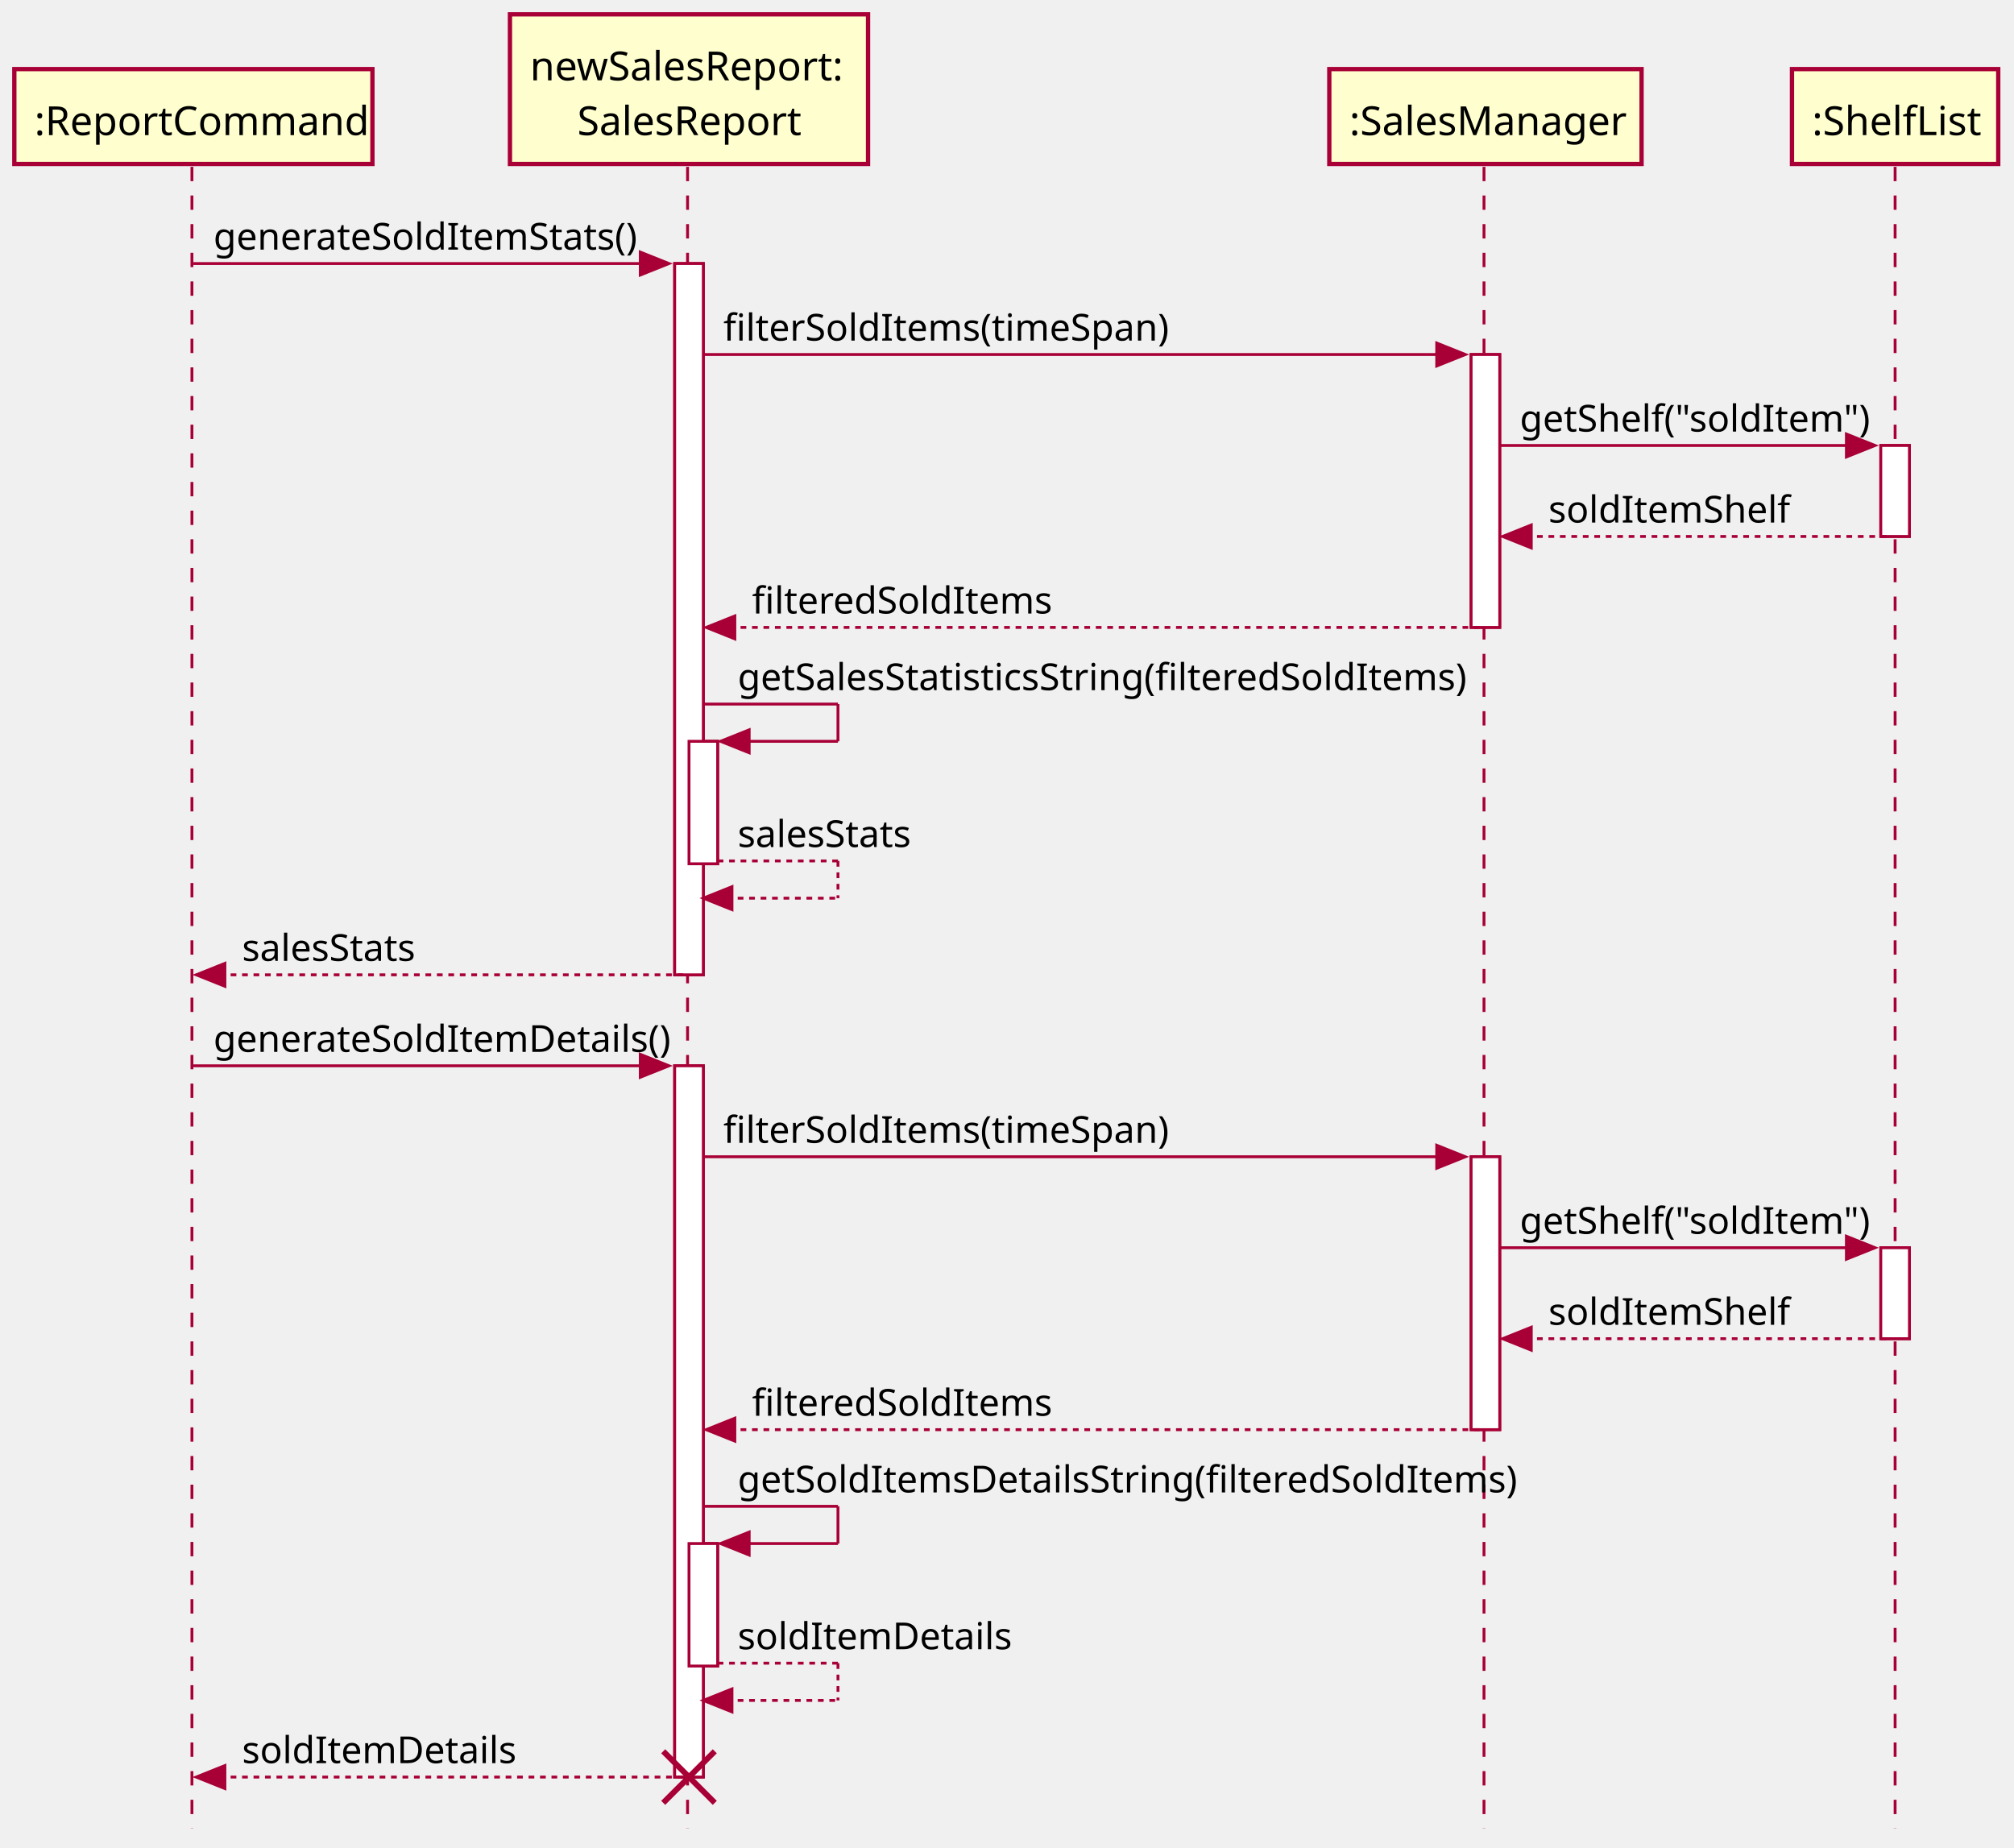
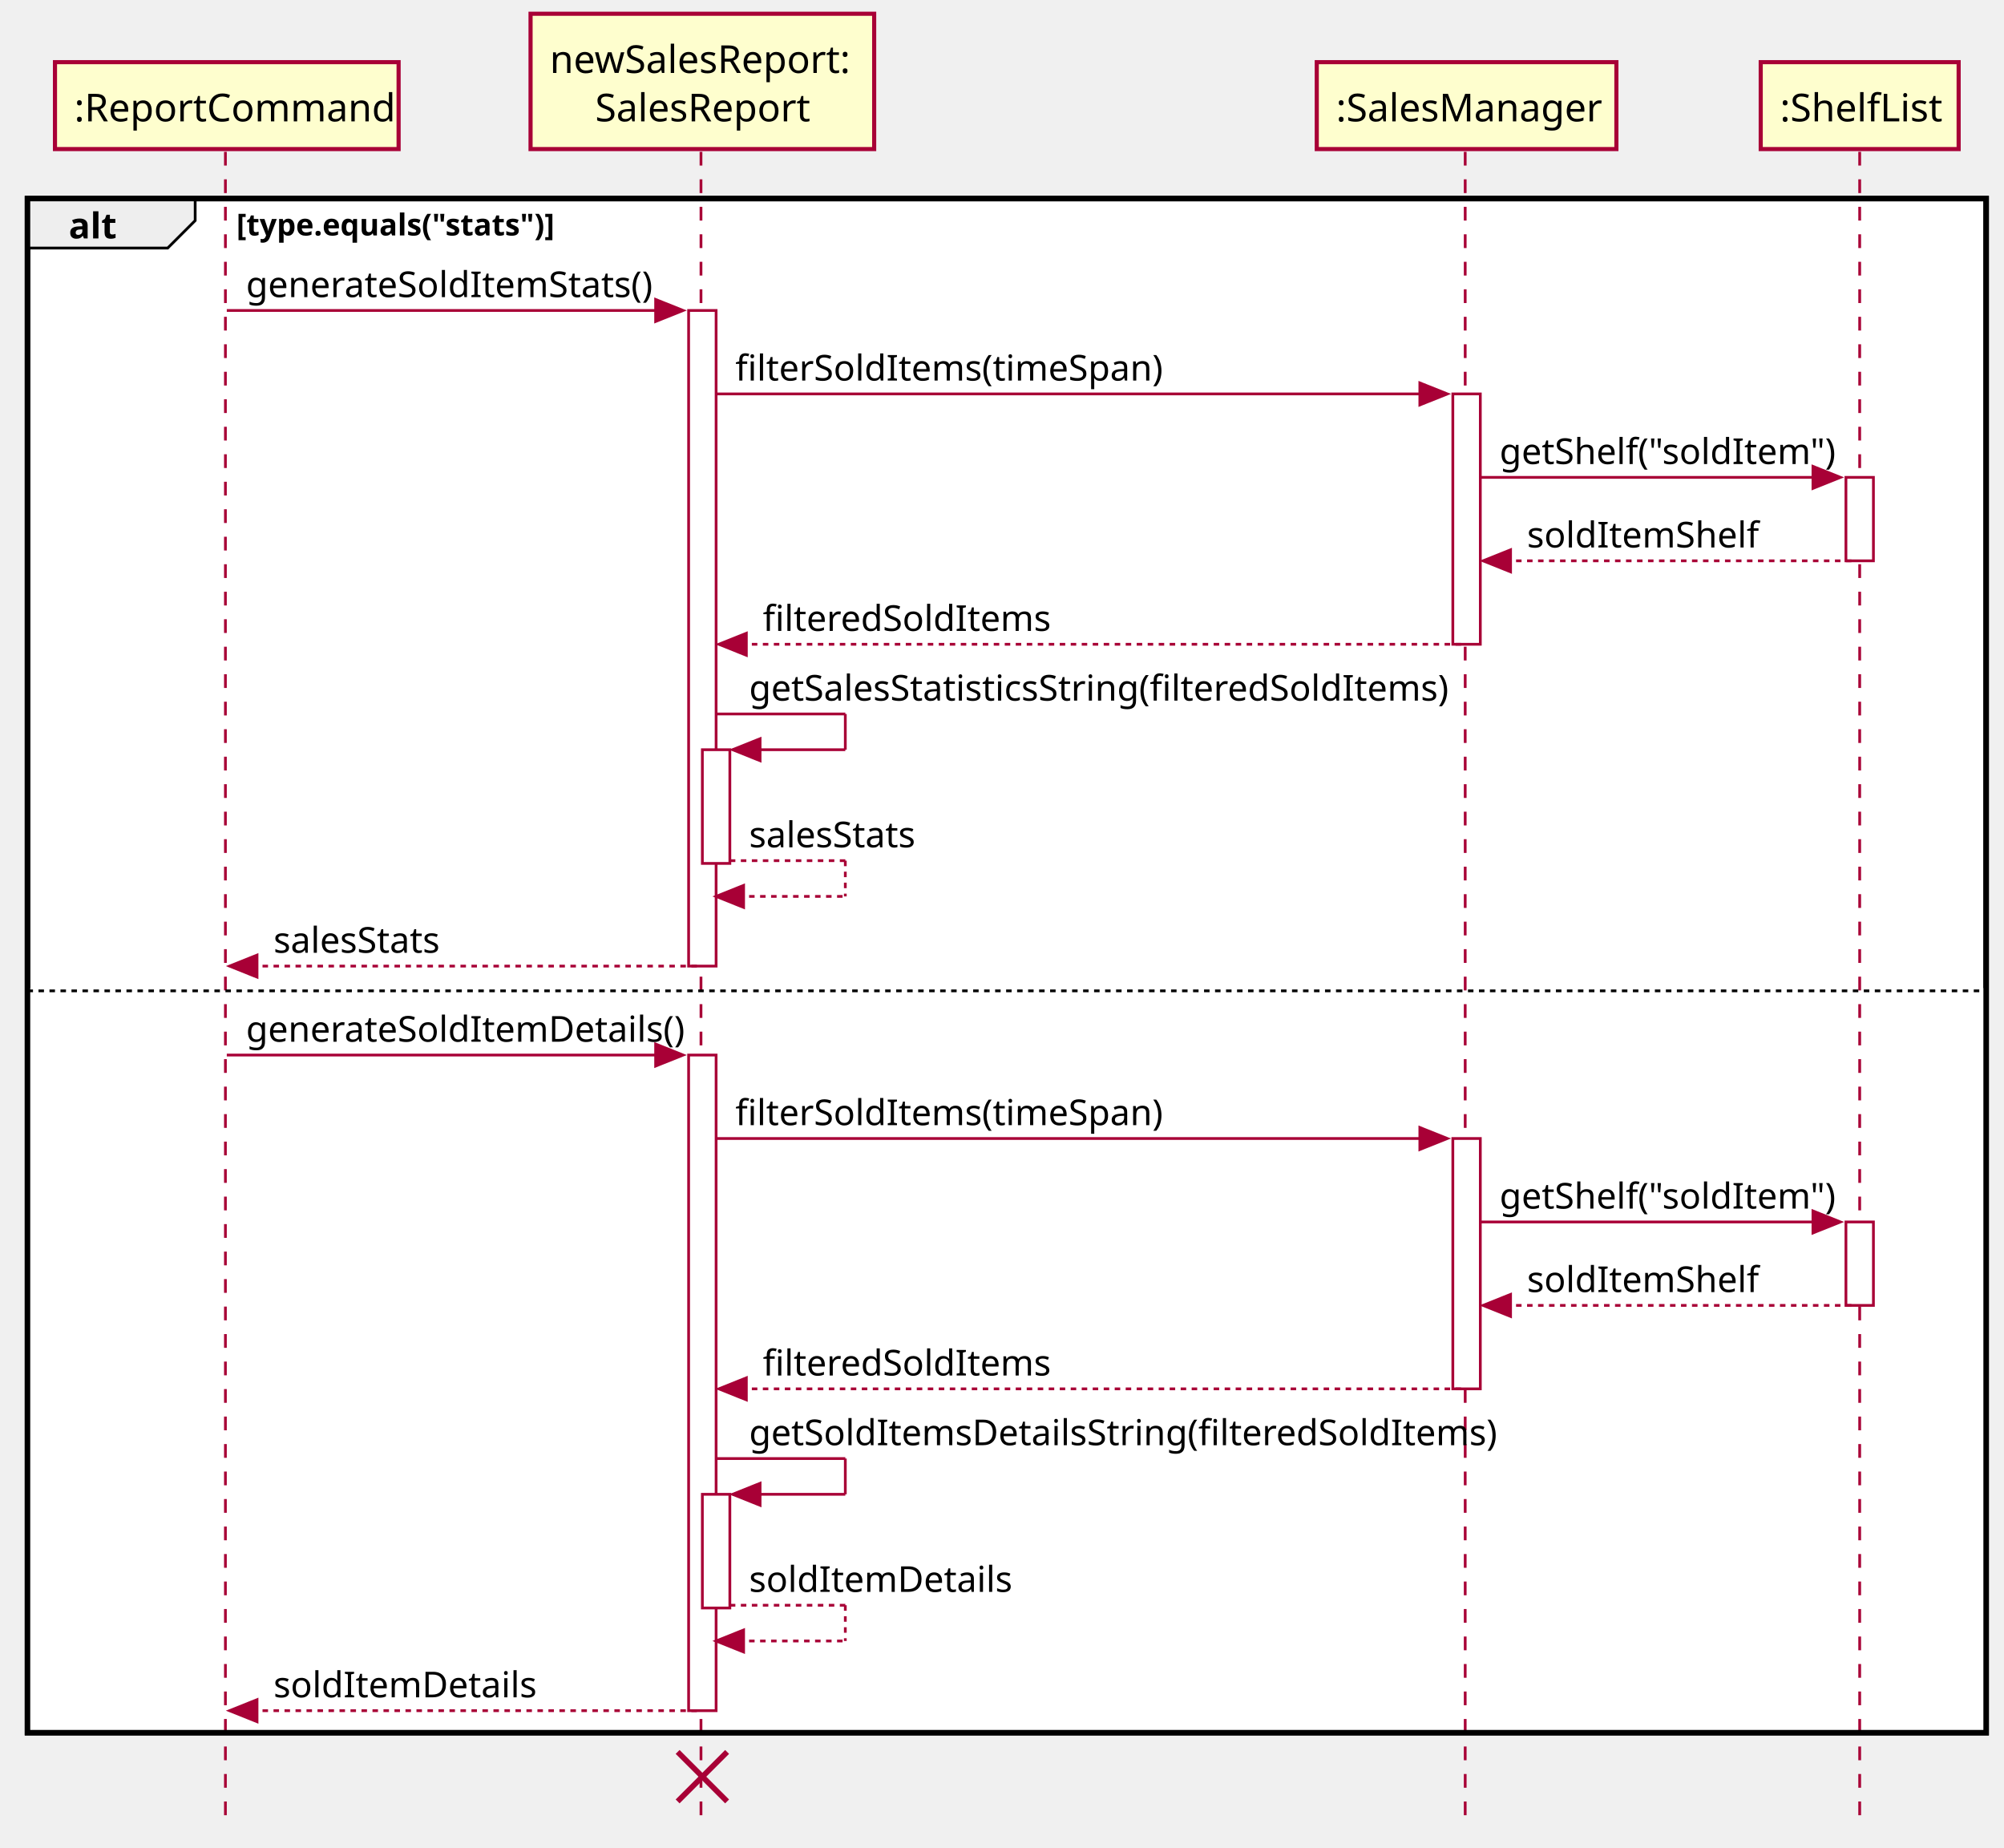
- <svg xmlns="http://www.w3.org/2000/svg" contentScriptType="application/ecmascript" contentStyleType="text/css" height="645px" preserveAspectRatio="none" style="width:703px;height:645px;background:#FFFFFF;" version="1.1" viewBox="0 0 703 645" width="703px" zoomAndPan="magnify">
+ <svg xmlns="http://www.w3.org/2000/svg" contentScriptType="application/ecmascript" contentStyleType="text/css" height="672px" preserveAspectRatio="none" style="width:729px;height:672px;background:#FFFFFF;" version="1.1" viewBox="0 0 729 672" width="729px" zoomAndPan="magnify">
  <defs />
  <g>
-     <rect fill="#FFFFFF" height="248.281" style="stroke:#A80036;stroke-width:1.0;" width="10" x="235.5" y="91.995" />
-     <rect fill="#FFFFFF" height="42.754" style="stroke:#A80036;stroke-width:1.0;" width="10" x="240.5" y="258.767" />
-     <rect fill="#FFFFFF" height="248.281" style="stroke:#A80036;stroke-width:1.0;" width="10" x="235.5" y="372.03" />
-     <rect fill="#FFFFFF" height="42.754" style="stroke:#A80036;stroke-width:1.0;" width="10" x="240.5" y="538.802" />
-     <rect fill="#FFFFFF" height="95.263" style="stroke:#A80036;stroke-width:1.0;" width="10" x="513.5" y="123.749" />
-     <rect fill="#FFFFFF" height="95.263" style="stroke:#A80036;stroke-width:1.0;" width="10" x="513.5" y="403.784" />
-     <rect fill="#FFFFFF" height="31.754" style="stroke:#A80036;stroke-width:1.0;" width="10" x="656.5" y="155.503" />
-     <rect fill="#FFFFFF" height="31.754" style="stroke:#A80036;stroke-width:1.0;" width="10" x="656.5" y="435.539" />
-     <line style="stroke:#A80036;stroke-width:1.0;stroke-dasharray:5.0,5.0;" x1="67" x2="67" y1="58.24" y2="638.311" />
-     <line style="stroke:#A80036;stroke-width:1.0;stroke-dasharray:5.0,5.0;" x1="240" x2="240" y1="58.24" y2="638.311" />
-     <line style="stroke:#A80036;stroke-width:1.0;stroke-dasharray:5.0,5.0;" x1="518" x2="518" y1="58.24" y2="638.311" />
-     <line style="stroke:#A80036;stroke-width:1.0;stroke-dasharray:5.0,5.0;" x1="661.5" x2="661.5" y1="58.24" y2="638.311" />
-     <rect fill="#FEFECE" height="33.12" style="stroke:#A80036;stroke-width:1.5;" width="125" x="5" y="24.12" />
-     <text fill="#000000" font-family="sans-serif" font-size="14" lengthAdjust="spacing" textLength="111" x="12" y="47.164">:ReportCommand</text>
-     <rect fill="#FEFECE" height="52.24" style="stroke:#A80036;stroke-width:1.5;" width="125" x="178" y="5" />
-     <text fill="#000000" font-family="sans-serif" font-size="14" lengthAdjust="spacing" textLength="107" x="185" y="28.044">newSalesReport:</text>
-     <text fill="#000000" font-family="sans-serif" font-size="14" lengthAdjust="spacing" textLength="78" x="201.5" y="47.164">SalesReport</text>
-     <rect fill="#FEFECE" height="33.12" style="stroke:#A80036;stroke-width:1.5;" width="109" x="464" y="24.12" />
-     <text fill="#000000" font-family="sans-serif" font-size="14" lengthAdjust="spacing" textLength="95" x="471" y="47.164">:SalesManager</text>
-     <rect fill="#FEFECE" height="33.12" style="stroke:#A80036;stroke-width:1.5;" width="72" x="625.5" y="24.12" />
-     <text fill="#000000" font-family="sans-serif" font-size="14" lengthAdjust="spacing" textLength="58" x="632.5" y="47.164">:ShelfList</text>
-     <rect fill="#FFFFFF" height="248.281" style="stroke:#A80036;stroke-width:1.0;" width="10" x="235.5" y="91.995" />
-     <rect fill="#FFFFFF" height="42.754" style="stroke:#A80036;stroke-width:1.0;" width="10" x="240.5" y="258.767" />
-     <rect fill="#FFFFFF" height="248.281" style="stroke:#A80036;stroke-width:1.0;" width="10" x="235.5" y="372.03" />
-     <rect fill="#FFFFFF" height="42.754" style="stroke:#A80036;stroke-width:1.0;" width="10" x="240.5" y="538.802" />
-     <rect fill="#FFFFFF" height="95.263" style="stroke:#A80036;stroke-width:1.0;" width="10" x="513.5" y="123.749" />
-     <rect fill="#FFFFFF" height="95.263" style="stroke:#A80036;stroke-width:1.0;" width="10" x="513.5" y="403.784" />
-     <rect fill="#FFFFFF" height="31.754" style="stroke:#A80036;stroke-width:1.0;" width="10" x="656.5" y="155.503" />
-     <rect fill="#FFFFFF" height="31.754" style="stroke:#A80036;stroke-width:1.0;" width="10" x="656.5" y="435.539" />
-     <polygon fill="#A80036" points="223.5,87.995,233.5,91.995,223.5,95.995" style="stroke:#A80036;stroke-width:1.0;" />
-     <line style="stroke:#A80036;stroke-width:1.0;" x1="67.5" x2="229.5" y1="91.995" y2="91.995" />
-     <text fill="#000000" font-family="sans-serif" font-size="13" lengthAdjust="spacing" textLength="140" x="74.5" y="87.138">generateSoldItemStats()</text>
-     <polygon fill="#A80036" points="501.5,119.749,511.5,123.749,501.5,127.749" style="stroke:#A80036;stroke-width:1.0;" />
-     <line style="stroke:#A80036;stroke-width:1.0;" x1="245.5" x2="507.5" y1="123.749" y2="123.749" />
-     <text fill="#000000" font-family="sans-serif" font-size="13" lengthAdjust="spacing" textLength="145" x="252.5" y="118.893">filterSoldItems(timeSpan)</text>
-     <polygon fill="#A80036" points="644.5,151.503,654.5,155.503,644.5,159.503" style="stroke:#A80036;stroke-width:1.0;" />
-     <line style="stroke:#A80036;stroke-width:1.0;" x1="523.5" x2="650.5" y1="155.503" y2="155.503" />
-     <text fill="#000000" font-family="sans-serif" font-size="13" lengthAdjust="spacing" textLength="114" x="530.5" y="150.647">getShelf("soldItem")</text>
-     <polygon fill="#A80036" points="534.5,183.258,524.5,187.258,534.5,191.258" style="stroke:#A80036;stroke-width:1.0;" />
-     <line style="stroke:#A80036;stroke-width:1.0;stroke-dasharray:2.0,2.0;" x1="528.5" x2="660.5" y1="187.258" y2="187.258" />
-     <text fill="#000000" font-family="sans-serif" font-size="13" lengthAdjust="spacing" textLength="78" x="540.5" y="182.401">soldItemShelf</text>
-     <polygon fill="#A80036" points="256.5,215.012,246.5,219.012,256.5,223.012" style="stroke:#A80036;stroke-width:1.0;" />
-     <line style="stroke:#A80036;stroke-width:1.0;stroke-dasharray:2.0,2.0;" x1="250.5" x2="517.5" y1="219.012" y2="219.012" />
-     <text fill="#000000" font-family="sans-serif" font-size="13" lengthAdjust="spacing" textLength="96" x="262.5" y="214.156">filteredSoldItems</text>
-     <line style="stroke:#A80036;stroke-width:1.0;" x1="245.5" x2="292.5" y1="245.767" y2="245.767" />
-     <line style="stroke:#A80036;stroke-width:1.0;" x1="292.5" x2="292.5" y1="245.767" y2="258.767" />
-     <line style="stroke:#A80036;stroke-width:1.0;" x1="251.5" x2="292.5" y1="258.767" y2="258.767" />
-     <polygon fill="#A80036" points="261.5,254.767,251.5,258.767,261.5,262.767" style="stroke:#A80036;stroke-width:1.0;" />
-     <text fill="#000000" font-family="sans-serif" font-size="13" lengthAdjust="spacing" textLength="244" x="257.5" y="240.91">getSalesStatisticsString(filteredSoldItems)</text>
-     <line style="stroke:#A80036;stroke-width:1.0;stroke-dasharray:2.0,2.0;" x1="250.5" x2="292.5" y1="300.521" y2="300.521" />
-     <line style="stroke:#A80036;stroke-width:1.0;stroke-dasharray:2.0,2.0;" x1="292.5" x2="292.5" y1="300.521" y2="313.521" />
-     <line style="stroke:#A80036;stroke-width:1.0;stroke-dasharray:2.0,2.0;" x1="245.5" x2="292.5" y1="313.521" y2="313.521" />
-     <polygon fill="#A80036" points="255.5,309.521,245.5,313.521,255.5,317.521" style="stroke:#A80036;stroke-width:1.0;" />
-     <text fill="#000000" font-family="sans-serif" font-size="13" lengthAdjust="spacing" textLength="62" x="257.5" y="295.665">salesStats</text>
-     <polygon fill="#A80036" points="78.5,336.275,68.5,340.275,78.5,344.275" style="stroke:#A80036;stroke-width:1.0;" />
-     <line style="stroke:#A80036;stroke-width:1.0;stroke-dasharray:2.0,2.0;" x1="72.5" x2="239.5" y1="340.275" y2="340.275" />
-     <text fill="#000000" font-family="sans-serif" font-size="13" lengthAdjust="spacing" textLength="62" x="84.5" y="335.419">salesStats</text>
-     <polygon fill="#A80036" points="223.5,368.03,233.5,372.03,223.5,376.03" style="stroke:#A80036;stroke-width:1.0;" />
-     <line style="stroke:#A80036;stroke-width:1.0;" x1="67.5" x2="229.5" y1="372.03" y2="372.03" />
-     <text fill="#000000" font-family="sans-serif" font-size="13" lengthAdjust="spacing" textLength="149" x="74.5" y="367.173">generateSoldItemDetails()</text>
-     <polygon fill="#A80036" points="501.5,399.784,511.5,403.784,501.5,407.784" style="stroke:#A80036;stroke-width:1.0;" />
-     <line style="stroke:#A80036;stroke-width:1.0;" x1="245.5" x2="507.5" y1="403.784" y2="403.784" />
-     <text fill="#000000" font-family="sans-serif" font-size="13" lengthAdjust="spacing" textLength="145" x="252.5" y="398.928">filterSoldItems(timeSpan)</text>
-     <polygon fill="#A80036" points="644.5,431.539,654.5,435.539,644.5,439.539" style="stroke:#A80036;stroke-width:1.0;" />
-     <line style="stroke:#A80036;stroke-width:1.0;" x1="523.5" x2="650.5" y1="435.539" y2="435.539" />
-     <text fill="#000000" font-family="sans-serif" font-size="13" lengthAdjust="spacing" textLength="114" x="530.5" y="430.682">getShelf("soldItem")</text>
-     <polygon fill="#A80036" points="534.5,463.293,524.5,467.293,534.5,471.293" style="stroke:#A80036;stroke-width:1.0;" />
-     <line style="stroke:#A80036;stroke-width:1.0;stroke-dasharray:2.0,2.0;" x1="528.5" x2="660.5" y1="467.293" y2="467.293" />
-     <text fill="#000000" font-family="sans-serif" font-size="13" lengthAdjust="spacing" textLength="78" x="540.5" y="462.437">soldItemShelf</text>
-     <polygon fill="#A80036" points="256.5,495.047,246.5,499.047,256.5,503.047" style="stroke:#A80036;stroke-width:1.0;" />
-     <line style="stroke:#A80036;stroke-width:1.0;stroke-dasharray:2.0,2.0;" x1="250.5" x2="517.5" y1="499.047" y2="499.047" />
-     <text fill="#000000" font-family="sans-serif" font-size="13" lengthAdjust="spacing" textLength="96" x="262.5" y="494.191">filteredSoldItems</text>
-     <line style="stroke:#A80036;stroke-width:1.0;" x1="245.5" x2="292.5" y1="525.802" y2="525.802" />
-     <line style="stroke:#A80036;stroke-width:1.0;" x1="292.5" x2="292.5" y1="525.802" y2="538.802" />
-     <line style="stroke:#A80036;stroke-width:1.0;" x1="251.5" x2="292.5" y1="538.802" y2="538.802" />
-     <polygon fill="#A80036" points="261.5,534.802,251.5,538.802,261.5,542.802" style="stroke:#A80036;stroke-width:1.0;" />
-     <text fill="#000000" font-family="sans-serif" font-size="13" lengthAdjust="spacing" textLength="254" x="257.5" y="520.945">getSoldItemsDetailsString(filteredSoldItems)</text>
-     <line style="stroke:#A80036;stroke-width:1.0;stroke-dasharray:2.0,2.0;" x1="250.5" x2="292.5" y1="580.556" y2="580.556" />
-     <line style="stroke:#A80036;stroke-width:1.0;stroke-dasharray:2.0,2.0;" x1="292.5" x2="292.5" y1="580.556" y2="593.556" />
-     <line style="stroke:#A80036;stroke-width:1.0;stroke-dasharray:2.0,2.0;" x1="245.5" x2="292.5" y1="593.556" y2="593.556" />
-     <polygon fill="#A80036" points="255.5,589.556,245.5,593.556,255.5,597.556" style="stroke:#A80036;stroke-width:1.0;" />
-     <text fill="#000000" font-family="sans-serif" font-size="13" lengthAdjust="spacing" textLength="89" x="257.5" y="575.7">soldItemDetails</text>
-     <polygon fill="#A80036" points="78.5,616.311,68.5,620.311,78.5,624.311" style="stroke:#A80036;stroke-width:1.0;" />
-     <line style="stroke:#A80036;stroke-width:1.0;stroke-dasharray:2.0,2.0;" x1="72.5" x2="239.5" y1="620.311" y2="620.311" />
-     <text fill="#000000" font-family="sans-serif" font-size="13" lengthAdjust="spacing" textLength="89" x="84.5" y="615.454">soldItemDetails</text>
-     <line style="stroke:#A80036;stroke-width:2.0;" x1="231.5" x2="249.5" y1="611.311" y2="629.311" />
-     <line style="stroke:#A80036;stroke-width:2.0;" x1="231.5" x2="249.5" y1="629.311" y2="611.311" />
+     <rect fill="#FFFFFF" height="238.461" style="stroke:#A80036;stroke-width:1.0;" width="10" x="250.5" y="112.922" />
+     <rect fill="#FFFFFF" height="41.352" style="stroke:#A80036;stroke-width:1.0;" width="10" x="255.5" y="272.68" />
+     <rect fill="#FFFFFF" height="238.461" style="stroke:#A80036;stroke-width:1.0;" width="10" x="250.5" y="383.734" />
+     <rect fill="#FFFFFF" height="41.352" style="stroke:#A80036;stroke-width:1.0;" width="10" x="255.5" y="543.492" />
+     <rect fill="#FFFFFF" height="91.055" style="stroke:#A80036;stroke-width:1.0;" width="10" x="528.5" y="143.273" />
+     <rect fill="#FFFFFF" height="91.055" style="stroke:#A80036;stroke-width:1.0;" width="10" x="528.5" y="414.086" />
+     <rect fill="#FFFFFF" height="30.352" style="stroke:#A80036;stroke-width:1.0;" width="10" x="671.5" y="173.625" />
+     <rect fill="#FFFFFF" height="30.352" style="stroke:#A80036;stroke-width:1.0;" width="10" x="671.5" y="444.438" />
+     <rect fill="#FFFFFF" height="557.977" style="stroke:#000000;stroke-width:2.0;" width="712.5" x="10" y="72.219" />
+     <rect fill="#FFFFFF" height="270.812" style="stroke:none;stroke-width:1.0;" width="712.5" x="10" y="359.383" />
+     <line style="stroke:#A80036;stroke-width:1.0;stroke-dasharray:5.0,5.0;" x1="82" x2="82" y1="55.219" y2="665.195" />
+     <line style="stroke:#A80036;stroke-width:1.0;stroke-dasharray:5.0,5.0;" x1="255" x2="255" y1="55.219" y2="665.195" />
+     <line style="stroke:#A80036;stroke-width:1.0;stroke-dasharray:5.0,5.0;" x1="533" x2="533" y1="55.219" y2="665.195" />
+     <line style="stroke:#A80036;stroke-width:1.0;stroke-dasharray:5.0,5.0;" x1="676.5" x2="676.5" y1="55.219" y2="665.195" />
+     <rect fill="#FEFECE" height="31.609" style="stroke:#A80036;stroke-width:1.5;" width="125" x="20" y="22.609" />
+     <text fill="#000000" font-family="sans-serif" font-size="14" lengthAdjust="spacing" textLength="111" x="27" y="44.143">:ReportCommand</text>
+     <rect fill="#FEFECE" height="49.219" style="stroke:#A80036;stroke-width:1.5;" width="125" x="193" y="5" />
+     <text fill="#000000" font-family="sans-serif" font-size="14" lengthAdjust="spacing" textLength="107" x="200" y="26.533">newSalesReport:</text>
+     <text fill="#000000" font-family="sans-serif" font-size="14" lengthAdjust="spacing" textLength="78" x="216.5" y="44.143">SalesReport</text>
+     <rect fill="#FEFECE" height="31.609" style="stroke:#A80036;stroke-width:1.5;" width="109" x="479" y="22.609" />
+     <text fill="#000000" font-family="sans-serif" font-size="14" lengthAdjust="spacing" textLength="95" x="486" y="44.143">:SalesManager</text>
+     <rect fill="#FEFECE" height="31.609" style="stroke:#A80036;stroke-width:1.5;" width="72" x="640.5" y="22.609" />
+     <text fill="#000000" font-family="sans-serif" font-size="14" lengthAdjust="spacing" textLength="58" x="647.5" y="44.143">:ShelfList</text>
+     <rect fill="#FFFFFF" height="238.461" style="stroke:#A80036;stroke-width:1.0;" width="10" x="250.5" y="112.922" />
+     <rect fill="#FFFFFF" height="41.352" style="stroke:#A80036;stroke-width:1.0;" width="10" x="255.5" y="272.68" />
+     <rect fill="#FFFFFF" height="238.461" style="stroke:#A80036;stroke-width:1.0;" width="10" x="250.5" y="383.734" />
+     <rect fill="#FFFFFF" height="41.352" style="stroke:#A80036;stroke-width:1.0;" width="10" x="255.5" y="543.492" />
+     <rect fill="#FFFFFF" height="91.055" style="stroke:#A80036;stroke-width:1.0;" width="10" x="528.5" y="143.273" />
+     <rect fill="#FFFFFF" height="91.055" style="stroke:#A80036;stroke-width:1.0;" width="10" x="528.5" y="414.086" />
+     <rect fill="#FFFFFF" height="30.352" style="stroke:#A80036;stroke-width:1.0;" width="10" x="671.5" y="173.625" />
+     <rect fill="#FFFFFF" height="30.352" style="stroke:#A80036;stroke-width:1.0;" width="10" x="671.5" y="444.438" />
+     <path d="M10,72.219 L71,72.219 L71,80.219 L61,90.219 L10,90.219 L10,72.219 " fill="#EEEEEE" style="stroke:#000000;stroke-width:1.0;" />
+     <rect fill="none" height="557.977" style="stroke:#000000;stroke-width:2.0;" width="712.5" x="10" y="72.219" />
+     <text fill="#000000" font-family="sans-serif" font-size="13" font-weight="bold" lengthAdjust="spacing" textLength="16" x="25" y="86.714">alt</text>
+     <text fill="#000000" font-family="sans-serif" font-size="11" font-weight="bold" lengthAdjust="spacing" textLength="118" x="86" y="85.638">[type.equals("stats")]</text>
+     <polygon fill="#A80036" points="238.5,108.922,248.5,112.922,238.5,116.922" style="stroke:#A80036;stroke-width:1.0;" />
+     <line style="stroke:#A80036;stroke-width:1.0;" x1="82.5" x2="244.5" y1="112.922" y2="112.922" />
+     <text fill="#000000" font-family="sans-serif" font-size="13" lengthAdjust="spacing" textLength="140" x="89.5" y="108.065">generateSoldItemStats()</text>
+     <polygon fill="#A80036" points="516.5,139.273,526.5,143.273,516.5,147.273" style="stroke:#A80036;stroke-width:1.0;" />
+     <line style="stroke:#A80036;stroke-width:1.0;" x1="260.5" x2="522.5" y1="143.273" y2="143.273" />
+     <text fill="#000000" font-family="sans-serif" font-size="13" lengthAdjust="spacing" textLength="145" x="267.5" y="138.417">filterSoldItems(timeSpan)</text>
+     <polygon fill="#A80036" points="659.5,169.625,669.5,173.625,659.5,177.625" style="stroke:#A80036;stroke-width:1.0;" />
+     <line style="stroke:#A80036;stroke-width:1.0;" x1="538.5" x2="665.5" y1="173.625" y2="173.625" />
+     <text fill="#000000" font-family="sans-serif" font-size="13" lengthAdjust="spacing" textLength="114" x="545.5" y="168.769">getShelf("soldItem")</text>
+     <polygon fill="#A80036" points="549.5,199.977,539.5,203.977,549.5,207.977" style="stroke:#A80036;stroke-width:1.0;" />
+     <line style="stroke:#A80036;stroke-width:1.0;stroke-dasharray:2.0,2.0;" x1="543.5" x2="675.5" y1="203.977" y2="203.977" />
+     <text fill="#000000" font-family="sans-serif" font-size="13" lengthAdjust="spacing" textLength="78" x="555.5" y="199.12">soldItemShelf</text>
+     <polygon fill="#A80036" points="271.5,230.328,261.5,234.328,271.5,238.328" style="stroke:#A80036;stroke-width:1.0;" />
+     <line style="stroke:#A80036;stroke-width:1.0;stroke-dasharray:2.0,2.0;" x1="265.5" x2="532.5" y1="234.328" y2="234.328" />
+     <text fill="#000000" font-family="sans-serif" font-size="13" lengthAdjust="spacing" textLength="96" x="277.5" y="229.472">filteredSoldItems</text>
+     <line style="stroke:#A80036;stroke-width:1.0;" x1="260.5" x2="307.5" y1="259.68" y2="259.68" />
+     <line style="stroke:#A80036;stroke-width:1.0;" x1="307.5" x2="307.5" y1="259.68" y2="272.68" />
+     <line style="stroke:#A80036;stroke-width:1.0;" x1="266.5" x2="307.5" y1="272.68" y2="272.68" />
+     <polygon fill="#A80036" points="276.5,268.68,266.5,272.68,276.5,276.68" style="stroke:#A80036;stroke-width:1.0;" />
+     <text fill="#000000" font-family="sans-serif" font-size="13" lengthAdjust="spacing" textLength="244" x="272.5" y="254.823">getSalesStatisticsString(filteredSoldItems)</text>
+     <line style="stroke:#A80036;stroke-width:1.0;stroke-dasharray:2.0,2.0;" x1="265.5" x2="307.5" y1="313.031" y2="313.031" />
+     <line style="stroke:#A80036;stroke-width:1.0;stroke-dasharray:2.0,2.0;" x1="307.5" x2="307.5" y1="313.031" y2="326.031" />
+     <line style="stroke:#A80036;stroke-width:1.0;stroke-dasharray:2.0,2.0;" x1="260.5" x2="307.5" y1="326.031" y2="326.031" />
+     <polygon fill="#A80036" points="270.5,322.031,260.5,326.031,270.5,330.031" style="stroke:#A80036;stroke-width:1.0;" />
+     <text fill="#000000" font-family="sans-serif" font-size="13" lengthAdjust="spacing" textLength="62" x="272.5" y="308.175">salesStats</text>
+     <polygon fill="#A80036" points="93.5,347.383,83.5,351.383,93.5,355.383" style="stroke:#A80036;stroke-width:1.0;" />
+     <line style="stroke:#A80036;stroke-width:1.0;stroke-dasharray:2.0,2.0;" x1="87.5" x2="254.5" y1="351.383" y2="351.383" />
+     <text fill="#000000" font-family="sans-serif" font-size="13" lengthAdjust="spacing" textLength="62" x="99.5" y="346.526">salesStats</text>
+     <line style="stroke:#000000;stroke-width:1.0;stroke-dasharray:2.0,2.0;" x1="10" x2="722.5" y1="360.383" y2="360.383" />
+     <polygon fill="#A80036" points="238.5,379.734,248.5,383.734,238.5,387.734" style="stroke:#A80036;stroke-width:1.0;" />
+     <line style="stroke:#A80036;stroke-width:1.0;" x1="82.5" x2="244.5" y1="383.734" y2="383.734" />
+     <text fill="#000000" font-family="sans-serif" font-size="13" lengthAdjust="spacing" textLength="149" x="89.5" y="378.878">generateSoldItemDetails()</text>
+     <polygon fill="#A80036" points="516.5,410.086,526.5,414.086,516.5,418.086" style="stroke:#A80036;stroke-width:1.0;" />
+     <line style="stroke:#A80036;stroke-width:1.0;" x1="260.5" x2="522.5" y1="414.086" y2="414.086" />
+     <text fill="#000000" font-family="sans-serif" font-size="13" lengthAdjust="spacing" textLength="145" x="267.5" y="409.229">filterSoldItems(timeSpan)</text>
+     <polygon fill="#A80036" points="659.5,440.438,669.5,444.438,659.5,448.438" style="stroke:#A80036;stroke-width:1.0;" />
+     <line style="stroke:#A80036;stroke-width:1.0;" x1="538.5" x2="665.5" y1="444.438" y2="444.438" />
+     <text fill="#000000" font-family="sans-serif" font-size="13" lengthAdjust="spacing" textLength="114" x="545.5" y="439.581">getShelf("soldItem")</text>
+     <polygon fill="#A80036" points="549.5,470.789,539.5,474.789,549.5,478.789" style="stroke:#A80036;stroke-width:1.0;" />
+     <line style="stroke:#A80036;stroke-width:1.0;stroke-dasharray:2.0,2.0;" x1="543.5" x2="675.5" y1="474.789" y2="474.789" />
+     <text fill="#000000" font-family="sans-serif" font-size="13" lengthAdjust="spacing" textLength="78" x="555.5" y="469.933">soldItemShelf</text>
+     <polygon fill="#A80036" points="271.5,501.141,261.5,505.141,271.5,509.141" style="stroke:#A80036;stroke-width:1.0;" />
+     <line style="stroke:#A80036;stroke-width:1.0;stroke-dasharray:2.0,2.0;" x1="265.5" x2="532.5" y1="505.141" y2="505.141" />
+     <text fill="#000000" font-family="sans-serif" font-size="13" lengthAdjust="spacing" textLength="96" x="277.5" y="500.284">filteredSoldItems</text>
+     <line style="stroke:#A80036;stroke-width:1.0;" x1="260.5" x2="307.5" y1="530.492" y2="530.492" />
+     <line style="stroke:#A80036;stroke-width:1.0;" x1="307.5" x2="307.5" y1="530.492" y2="543.492" />
+     <line style="stroke:#A80036;stroke-width:1.0;" x1="266.5" x2="307.5" y1="543.492" y2="543.492" />
+     <polygon fill="#A80036" points="276.5,539.492,266.5,543.492,276.5,547.492" style="stroke:#A80036;stroke-width:1.0;" />
+     <text fill="#000000" font-family="sans-serif" font-size="13" lengthAdjust="spacing" textLength="254" x="272.5" y="525.636">getSoldItemsDetailsString(filteredSoldItems)</text>
+     <line style="stroke:#A80036;stroke-width:1.0;stroke-dasharray:2.0,2.0;" x1="265.5" x2="307.5" y1="583.844" y2="583.844" />
+     <line style="stroke:#A80036;stroke-width:1.0;stroke-dasharray:2.0,2.0;" x1="307.5" x2="307.5" y1="583.844" y2="596.844" />
+     <line style="stroke:#A80036;stroke-width:1.0;stroke-dasharray:2.0,2.0;" x1="260.5" x2="307.5" y1="596.844" y2="596.844" />
+     <polygon fill="#A80036" points="270.5,592.844,260.5,596.844,270.5,600.844" style="stroke:#A80036;stroke-width:1.0;" />
+     <text fill="#000000" font-family="sans-serif" font-size="13" lengthAdjust="spacing" textLength="89" x="272.5" y="578.987">soldItemDetails</text>
+     <polygon fill="#A80036" points="93.5,618.195,83.5,622.195,93.5,626.195" style="stroke:#A80036;stroke-width:1.0;" />
+     <line style="stroke:#A80036;stroke-width:1.0;stroke-dasharray:2.0,2.0;" x1="87.5" x2="254.5" y1="622.195" y2="622.195" />
+     <text fill="#000000" font-family="sans-serif" font-size="13" lengthAdjust="spacing" textLength="89" x="99.5" y="617.339">soldItemDetails</text>
+     <line style="stroke:#A80036;stroke-width:2.0;" x1="246.5" x2="264.5" y1="637.195" y2="655.195" />
+     <line style="stroke:#A80036;stroke-width:2.0;" x1="246.5" x2="264.5" y1="655.195" y2="637.195" />
  </g>
</svg>
